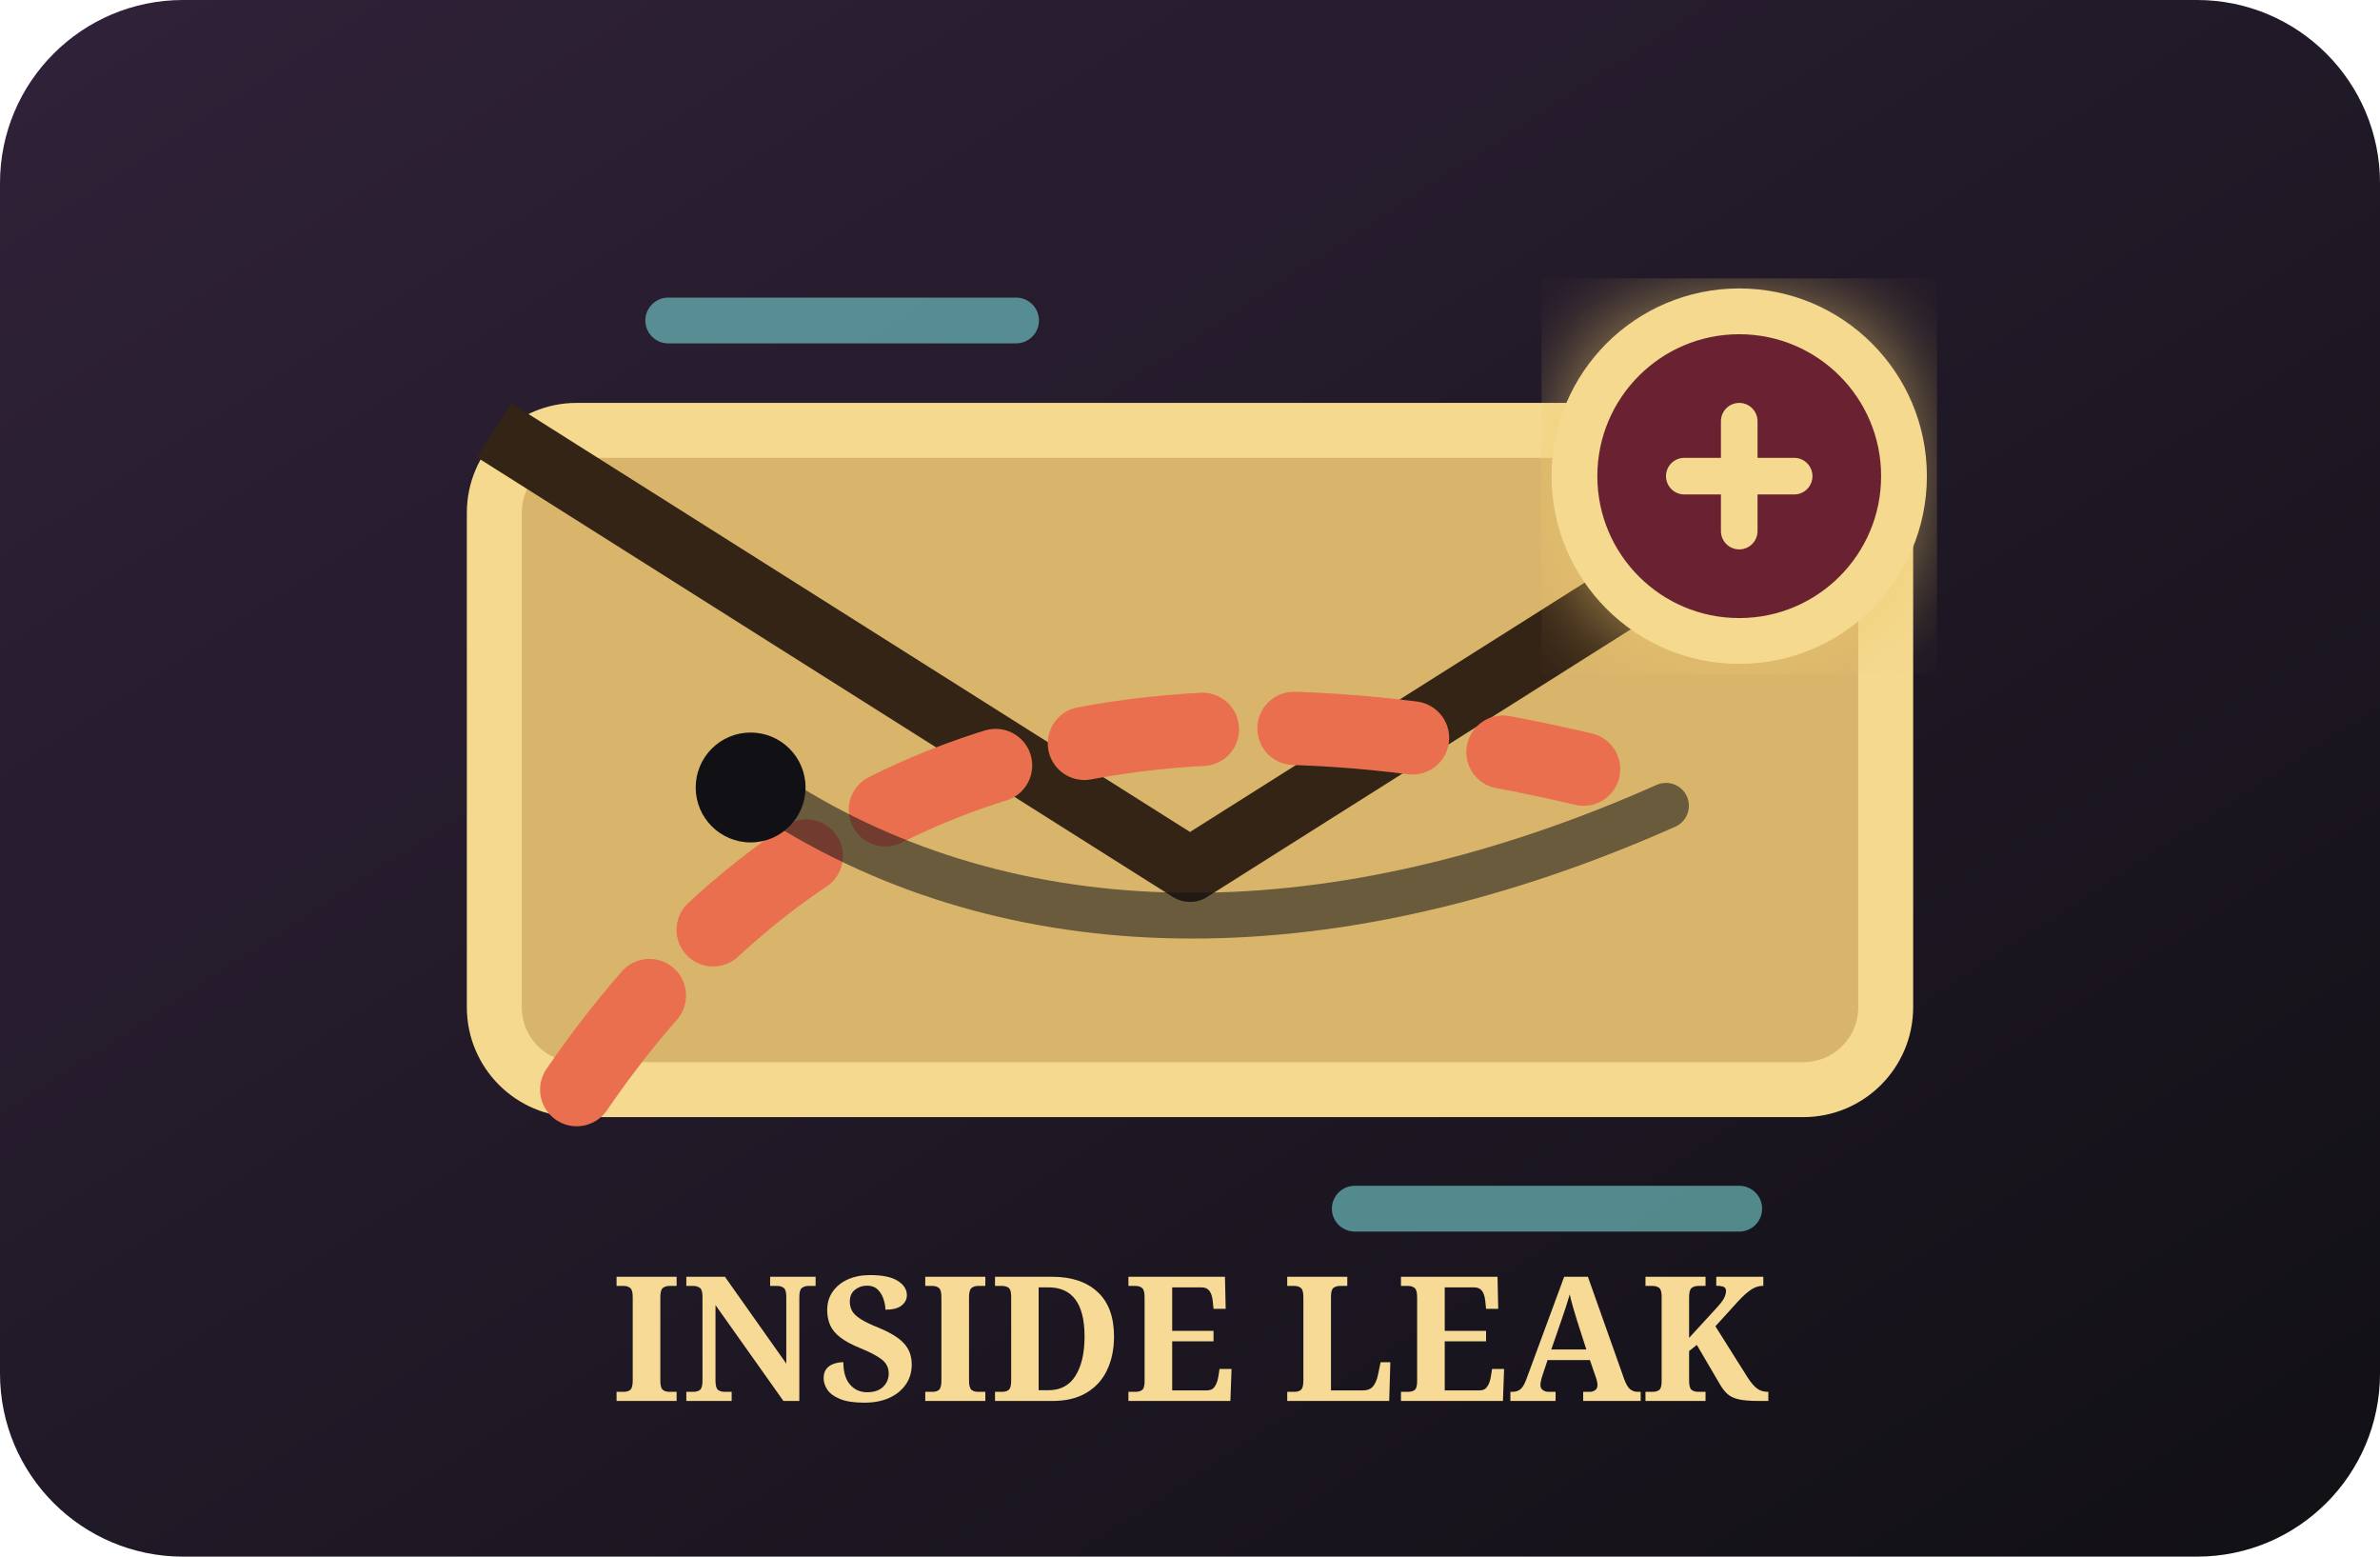
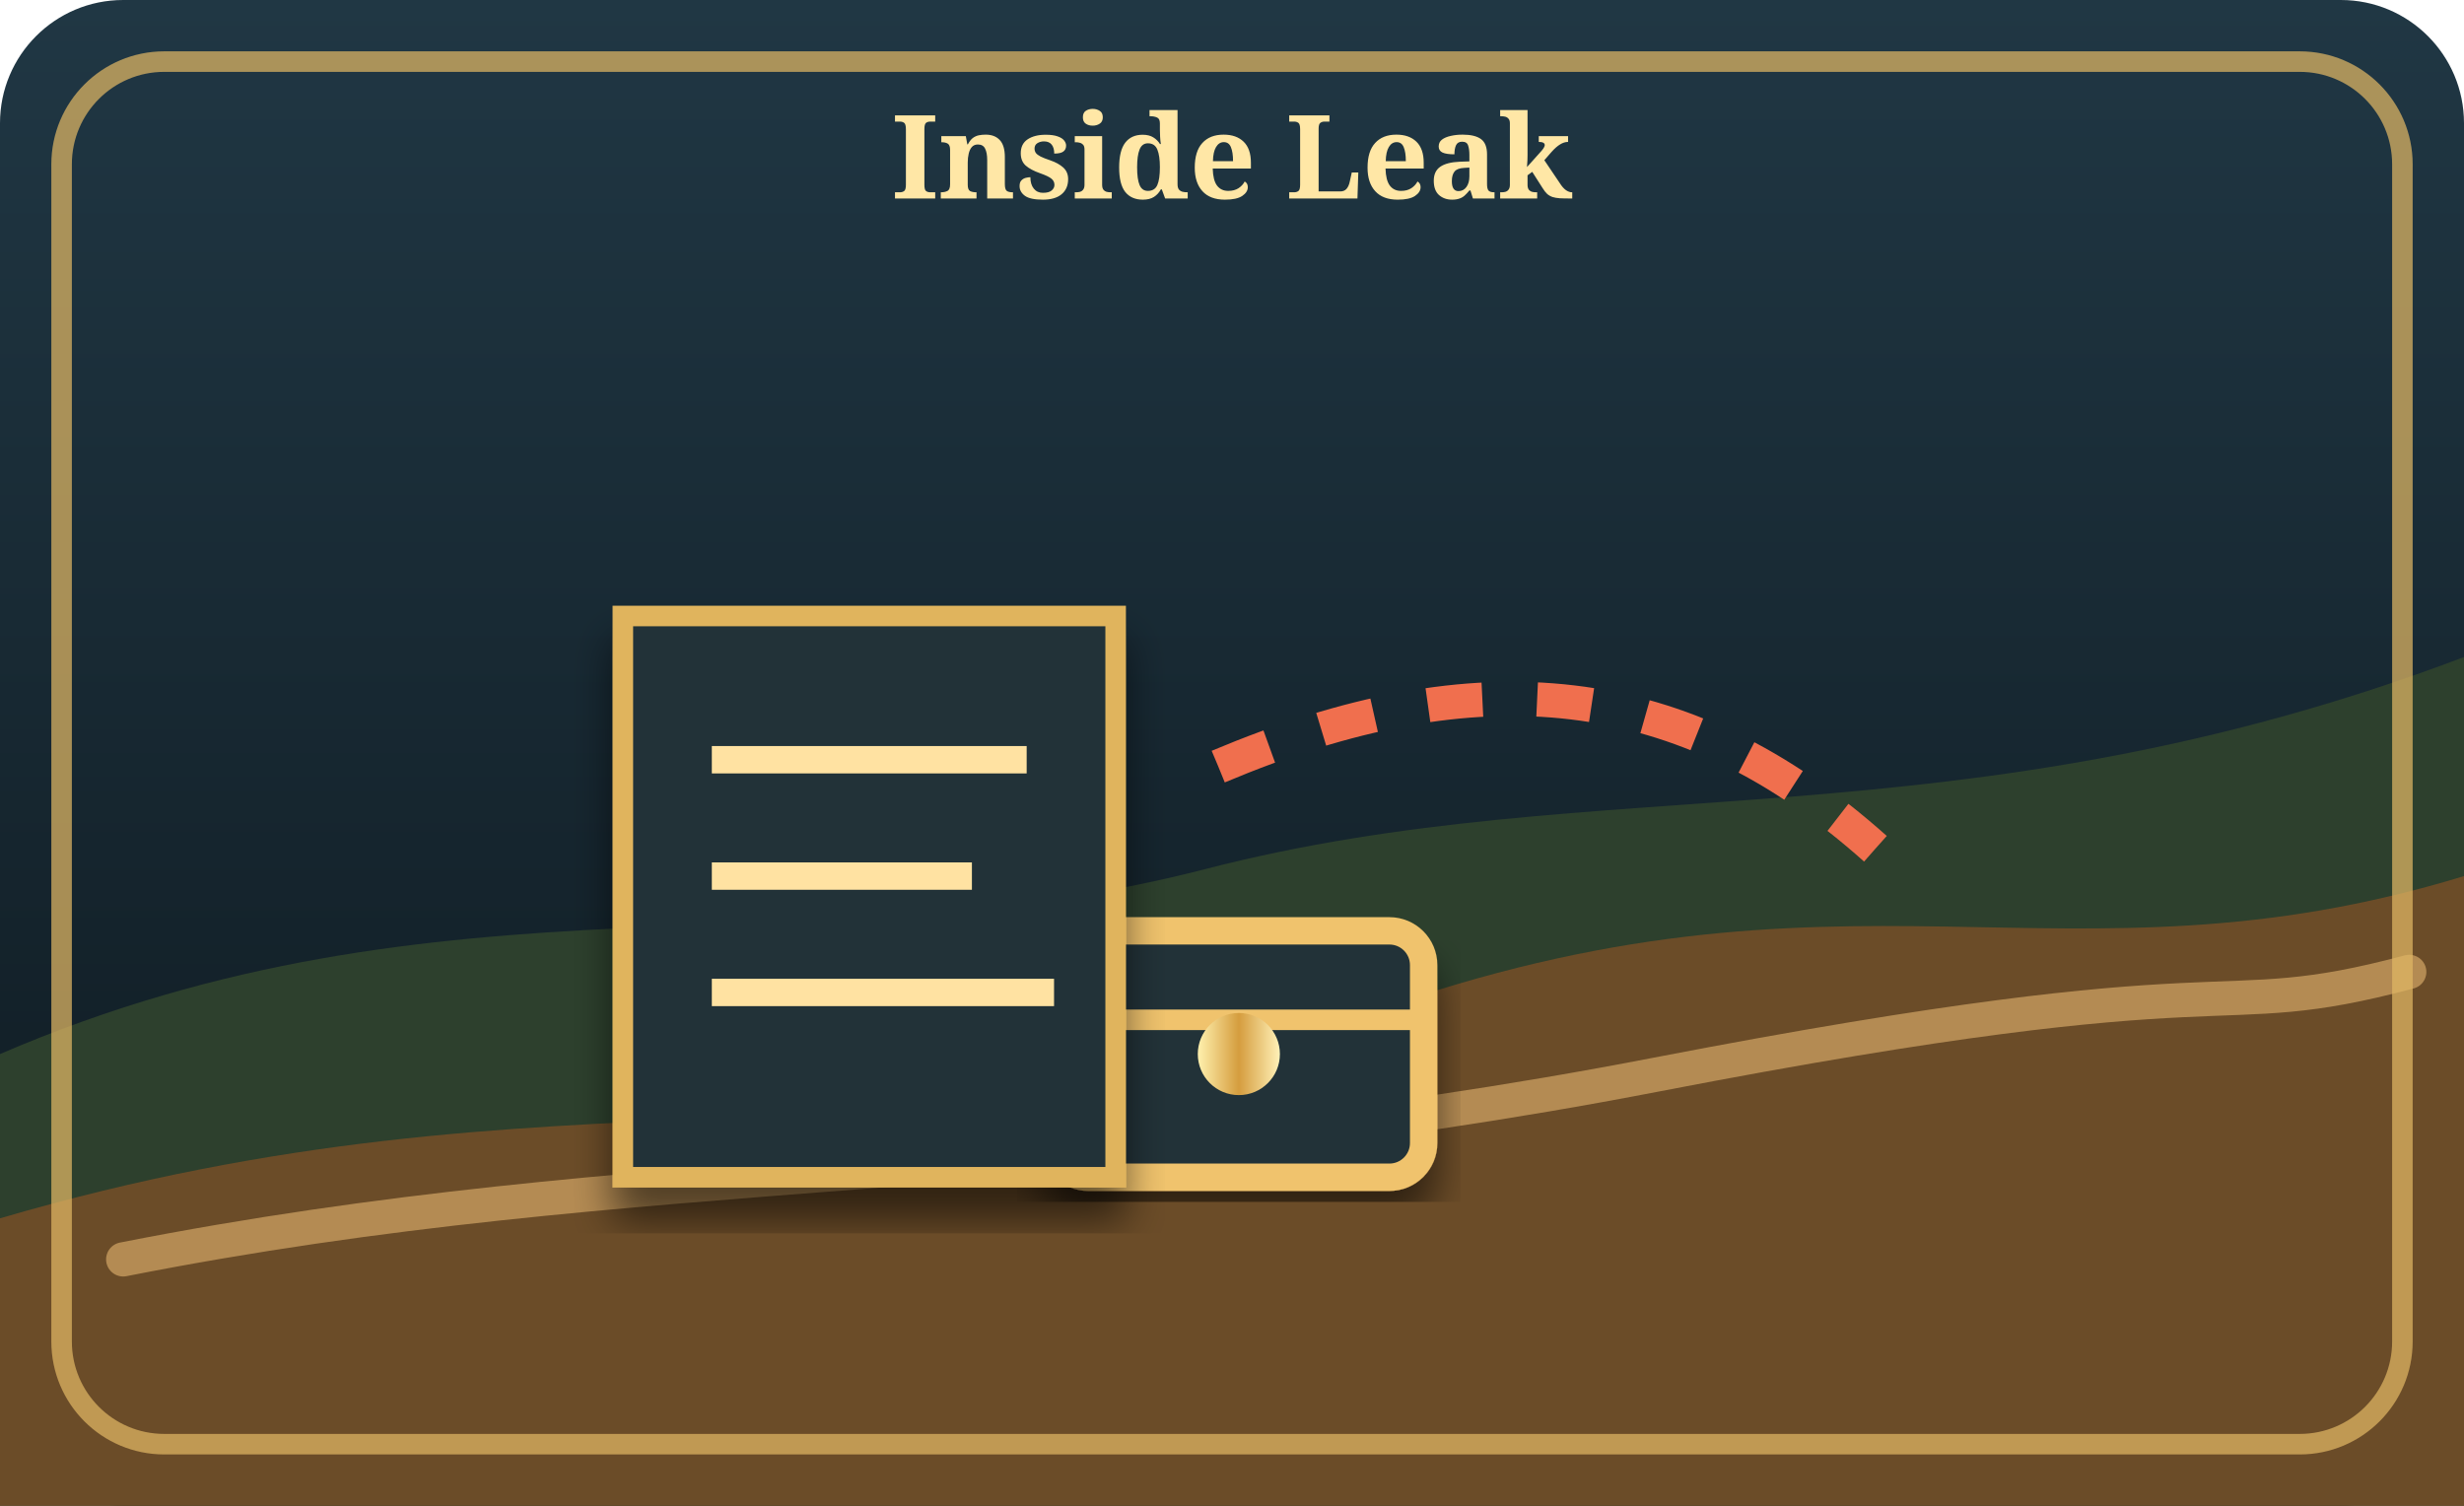
- <svg xmlns="http://www.w3.org/2000/svg" viewBox="0 0 260 170">
+ <svg xmlns="http://www.w3.org/2000/svg" viewBox="0 0 360 220" role="img" aria-label="Inside Leak">
  <defs>
-     <linearGradient id="bg" y1="0" y2="1">
-       <stop offset="0" stop-color="#302239" />
-       <stop offset="1" stop-color="#111015" />
+     <linearGradient id="sky" x1="0" x2="0" y1="0" y2="1">
+       <stop offset="0" stop-color="#203744" />
+       <stop offset="1" stop-color="#0d171d" />
    </linearGradient>
-     <filter id="sealGlow">
-       <feDropShadow dx="0" dy="0" stdDeviation="5" flood-color="#f1c96d" flood-opacity=".7" />
+     <linearGradient id="gold" x1="0" x2="1">
+       <stop offset="0" stop-color="#fff0ae" />
+       <stop offset=".5" stop-color="#d59d3e" />
+       <stop offset="1" stop-color="#fff1b8" />
+     </linearGradient>
+     <filter id="shadow">
+       <feDropShadow dx="0" dy="5" stdDeviation="3" flood-color="#000" flood-opacity=".55" />
    </filter>
  </defs>
-   <rect width="260" height="170" rx="20" fill="url(#bg)" />
-   <rect x="54" y="47" width="152" height="72" rx="9" fill="#d9b56c" stroke="#f4d98f" stroke-width="6" />
-   <path d="M54 47l76 48 76-48" fill="none" stroke="#342416" stroke-width="7" stroke-linejoin="round" />
-   <path d="M63 119c24-35 59-47 110-35" fill="none" stroke="#e96f4e" stroke-width="8" stroke-linecap="round" stroke-dasharray="13 10" />
-   <circle cx="190" cy="52" r="18" fill="#6a2430" stroke="#f4d98f" stroke-width="5" filter="url(#sealGlow)" />
-   <path d="M184 52h12M190 46v12" stroke="#f4d98f" stroke-width="4" stroke-linecap="round" />
-   <path d="M73 35h38M148 132h42" stroke="#74d2d0" stroke-width="5" stroke-linecap="round" opacity=".62" />
-   <circle cx="82" cy="86" r="6" fill="#111015" />
-   <path d="M86 88c26 16 60 16 96 0" fill="none" stroke="#111015" stroke-width="5" stroke-linecap="round" opacity=".55" />
-   <text x="130" y="153" text-anchor="middle" font-family="Georgia,serif" font-size="19" font-weight="700" fill="#f6da95">INSIDE LEAK</text>
+   <rect width="360" height="220" rx="18" fill="url(#sky)" />
+   <path d="M0 154 C65 126 118 142 176 127 S286 124 360 96 V220 H0z" fill="#2d402d" />
+   <path d="M0 178 C82 154 130 173 200 148 S301 146 360 128 V220 H0z" fill="#6b4c28" />
+   <path d="M18 184 C94 169 154 174 242 157 S322 150 352 142" fill="none" stroke="#d0a464" stroke-width="5" stroke-linecap="round" opacity=".72" />
+   <g filter="url(#shadow)">
+     <rect x="154" y="136" width="54" height="36" rx="5" fill="#213238" stroke="#f0c36d" stroke-width="4" />
+     <path d="M154 149h54" stroke="#f0c36d" stroke-width="3" />
+     <circle cx="181" cy="154" r="6" fill="url(#gold)" />
+   </g>
+   <g filter="url(#shadow)">
+     <path d="M91 90h72v82H91z" fill="#213238" stroke="#e0b45d" stroke-width="3" />
+     <path d="M104 111h46M104 128h38M104 145h50" stroke="#ffe2a2" stroke-width="4" />
+   </g>
+   <path d="M178 112c38-16 68-13 96 12" fill="none" stroke="#f06f4e" stroke-width="5" stroke-dasharray="8 8" />
+   <rect x="9" y="9" width="342" height="202" rx="15" fill="none" stroke="#e1b764" stroke-width="3" opacity=".72" />
+   <text x="180" y="29" text-anchor="middle" font-family="Georgia,serif" font-size="17" font-weight="800" fill="#ffe7a6">Inside Leak</text>
</svg>
